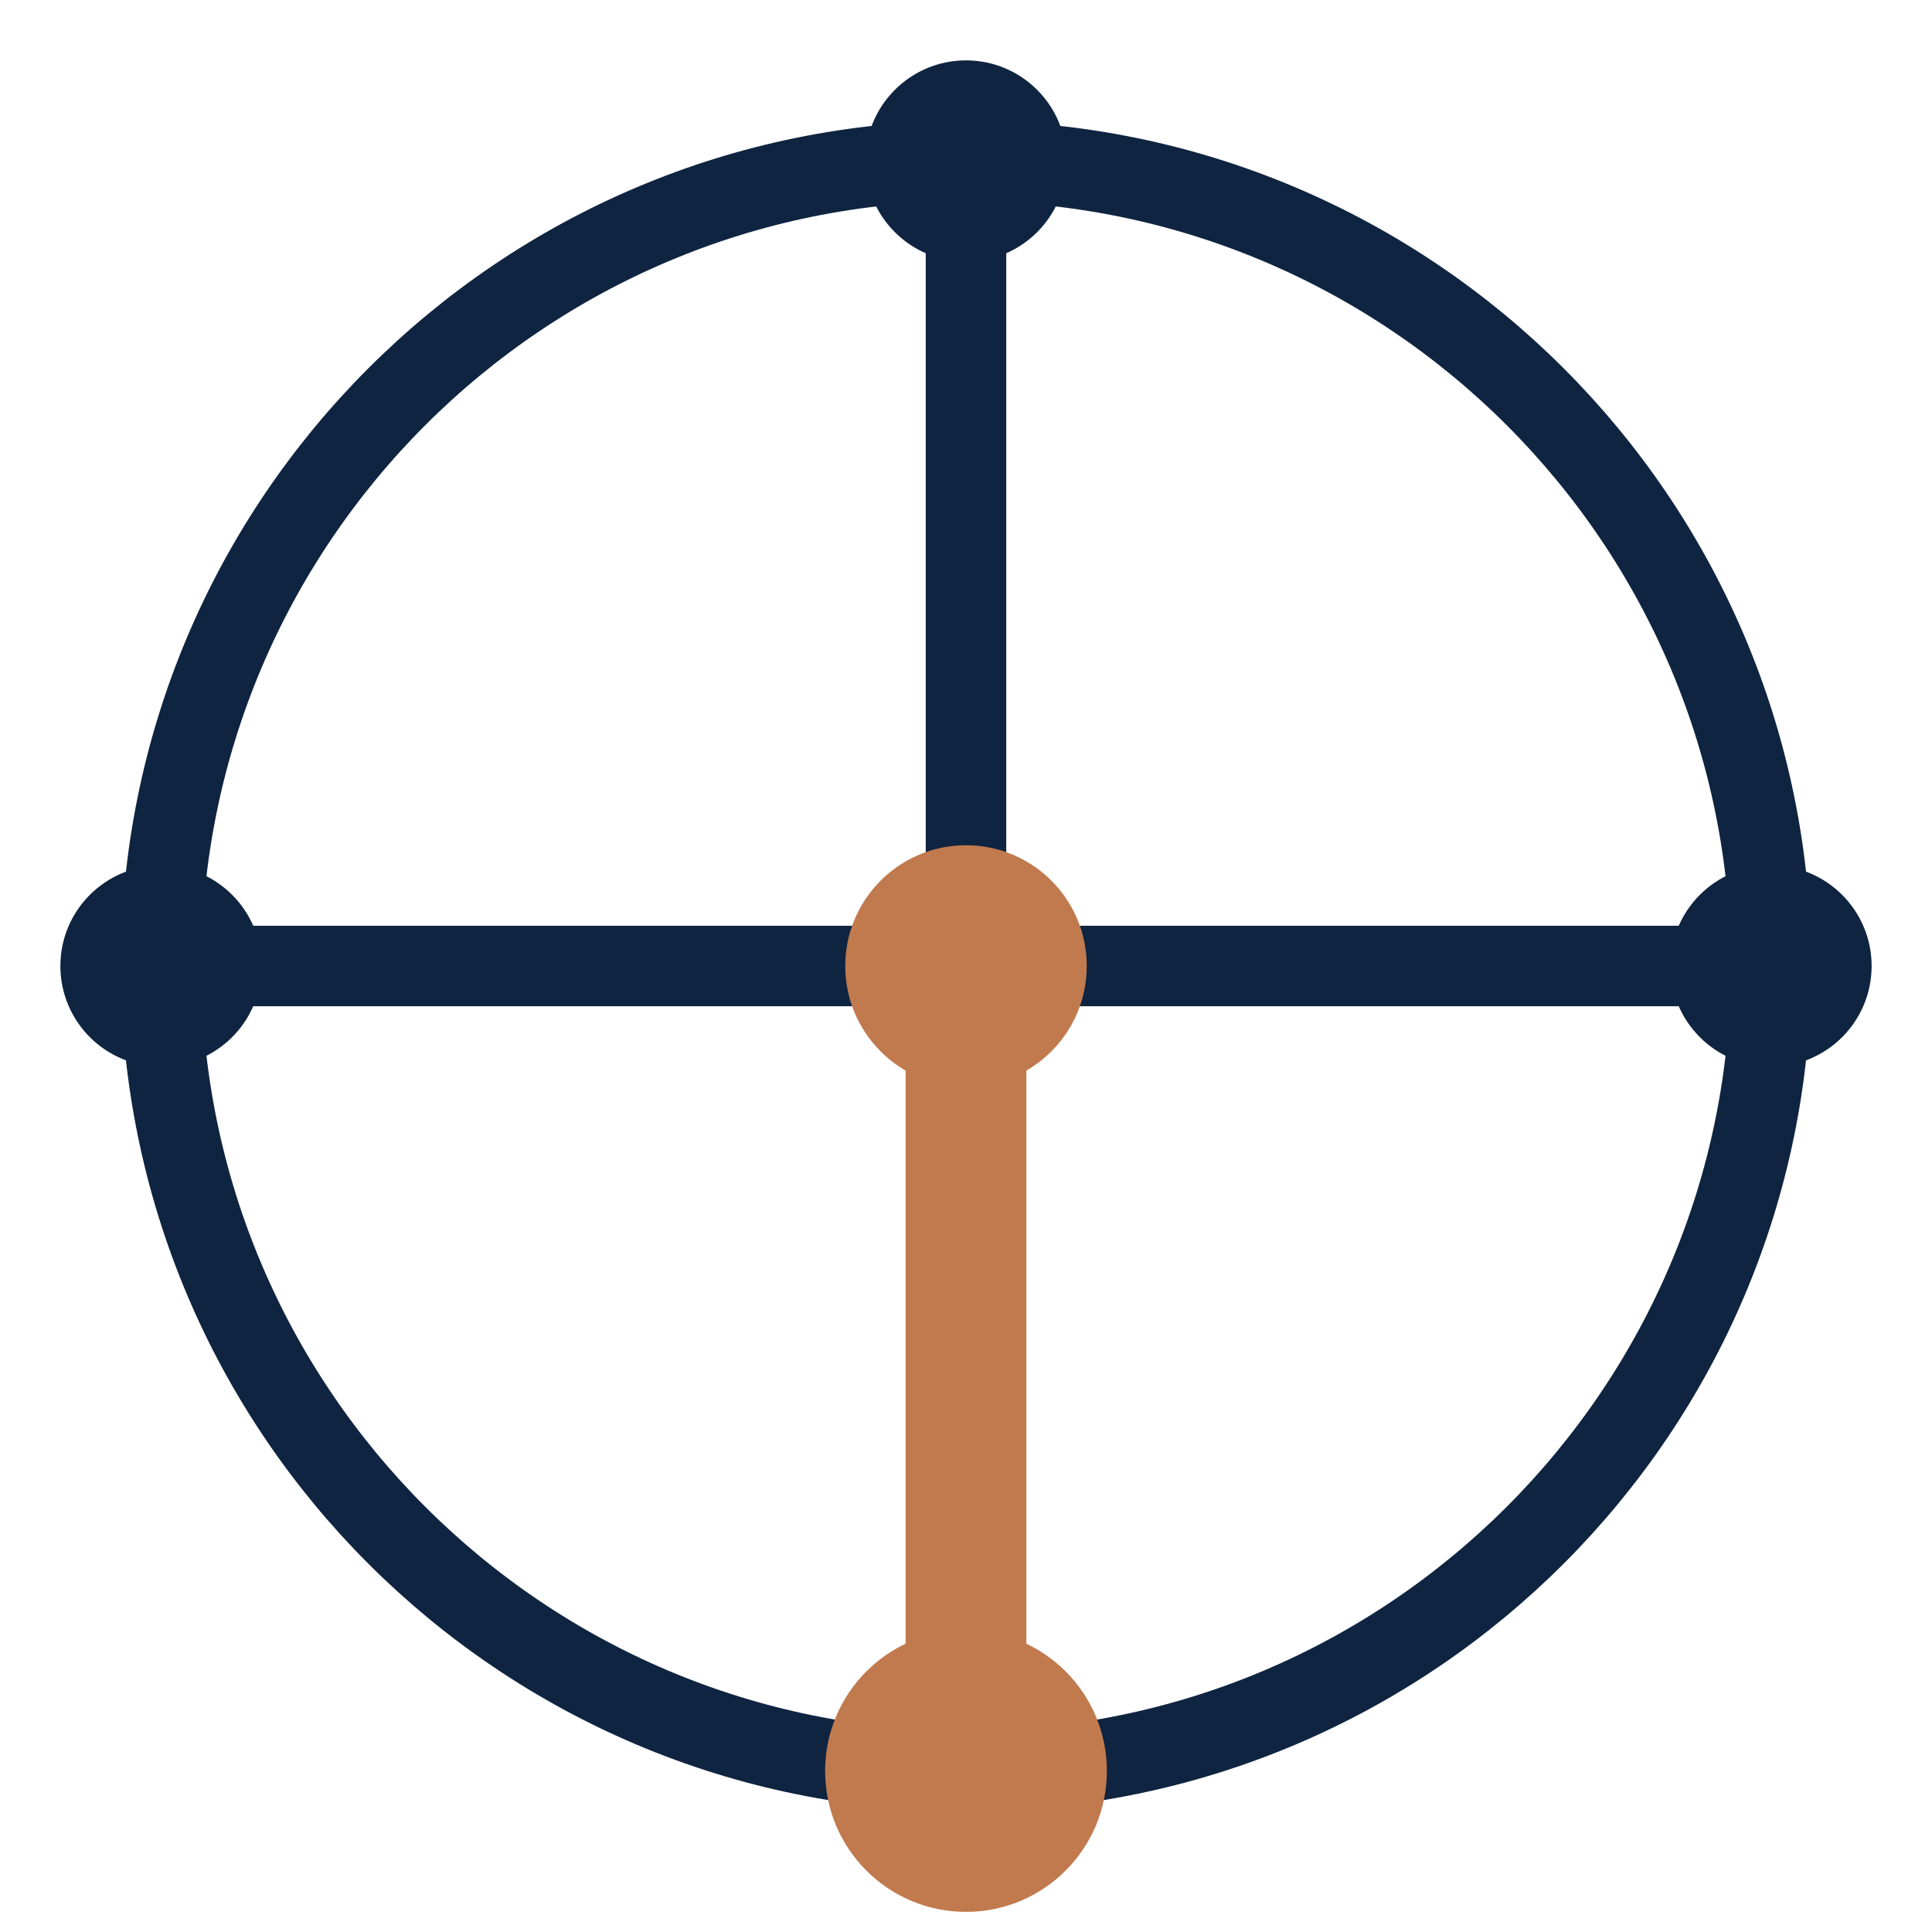
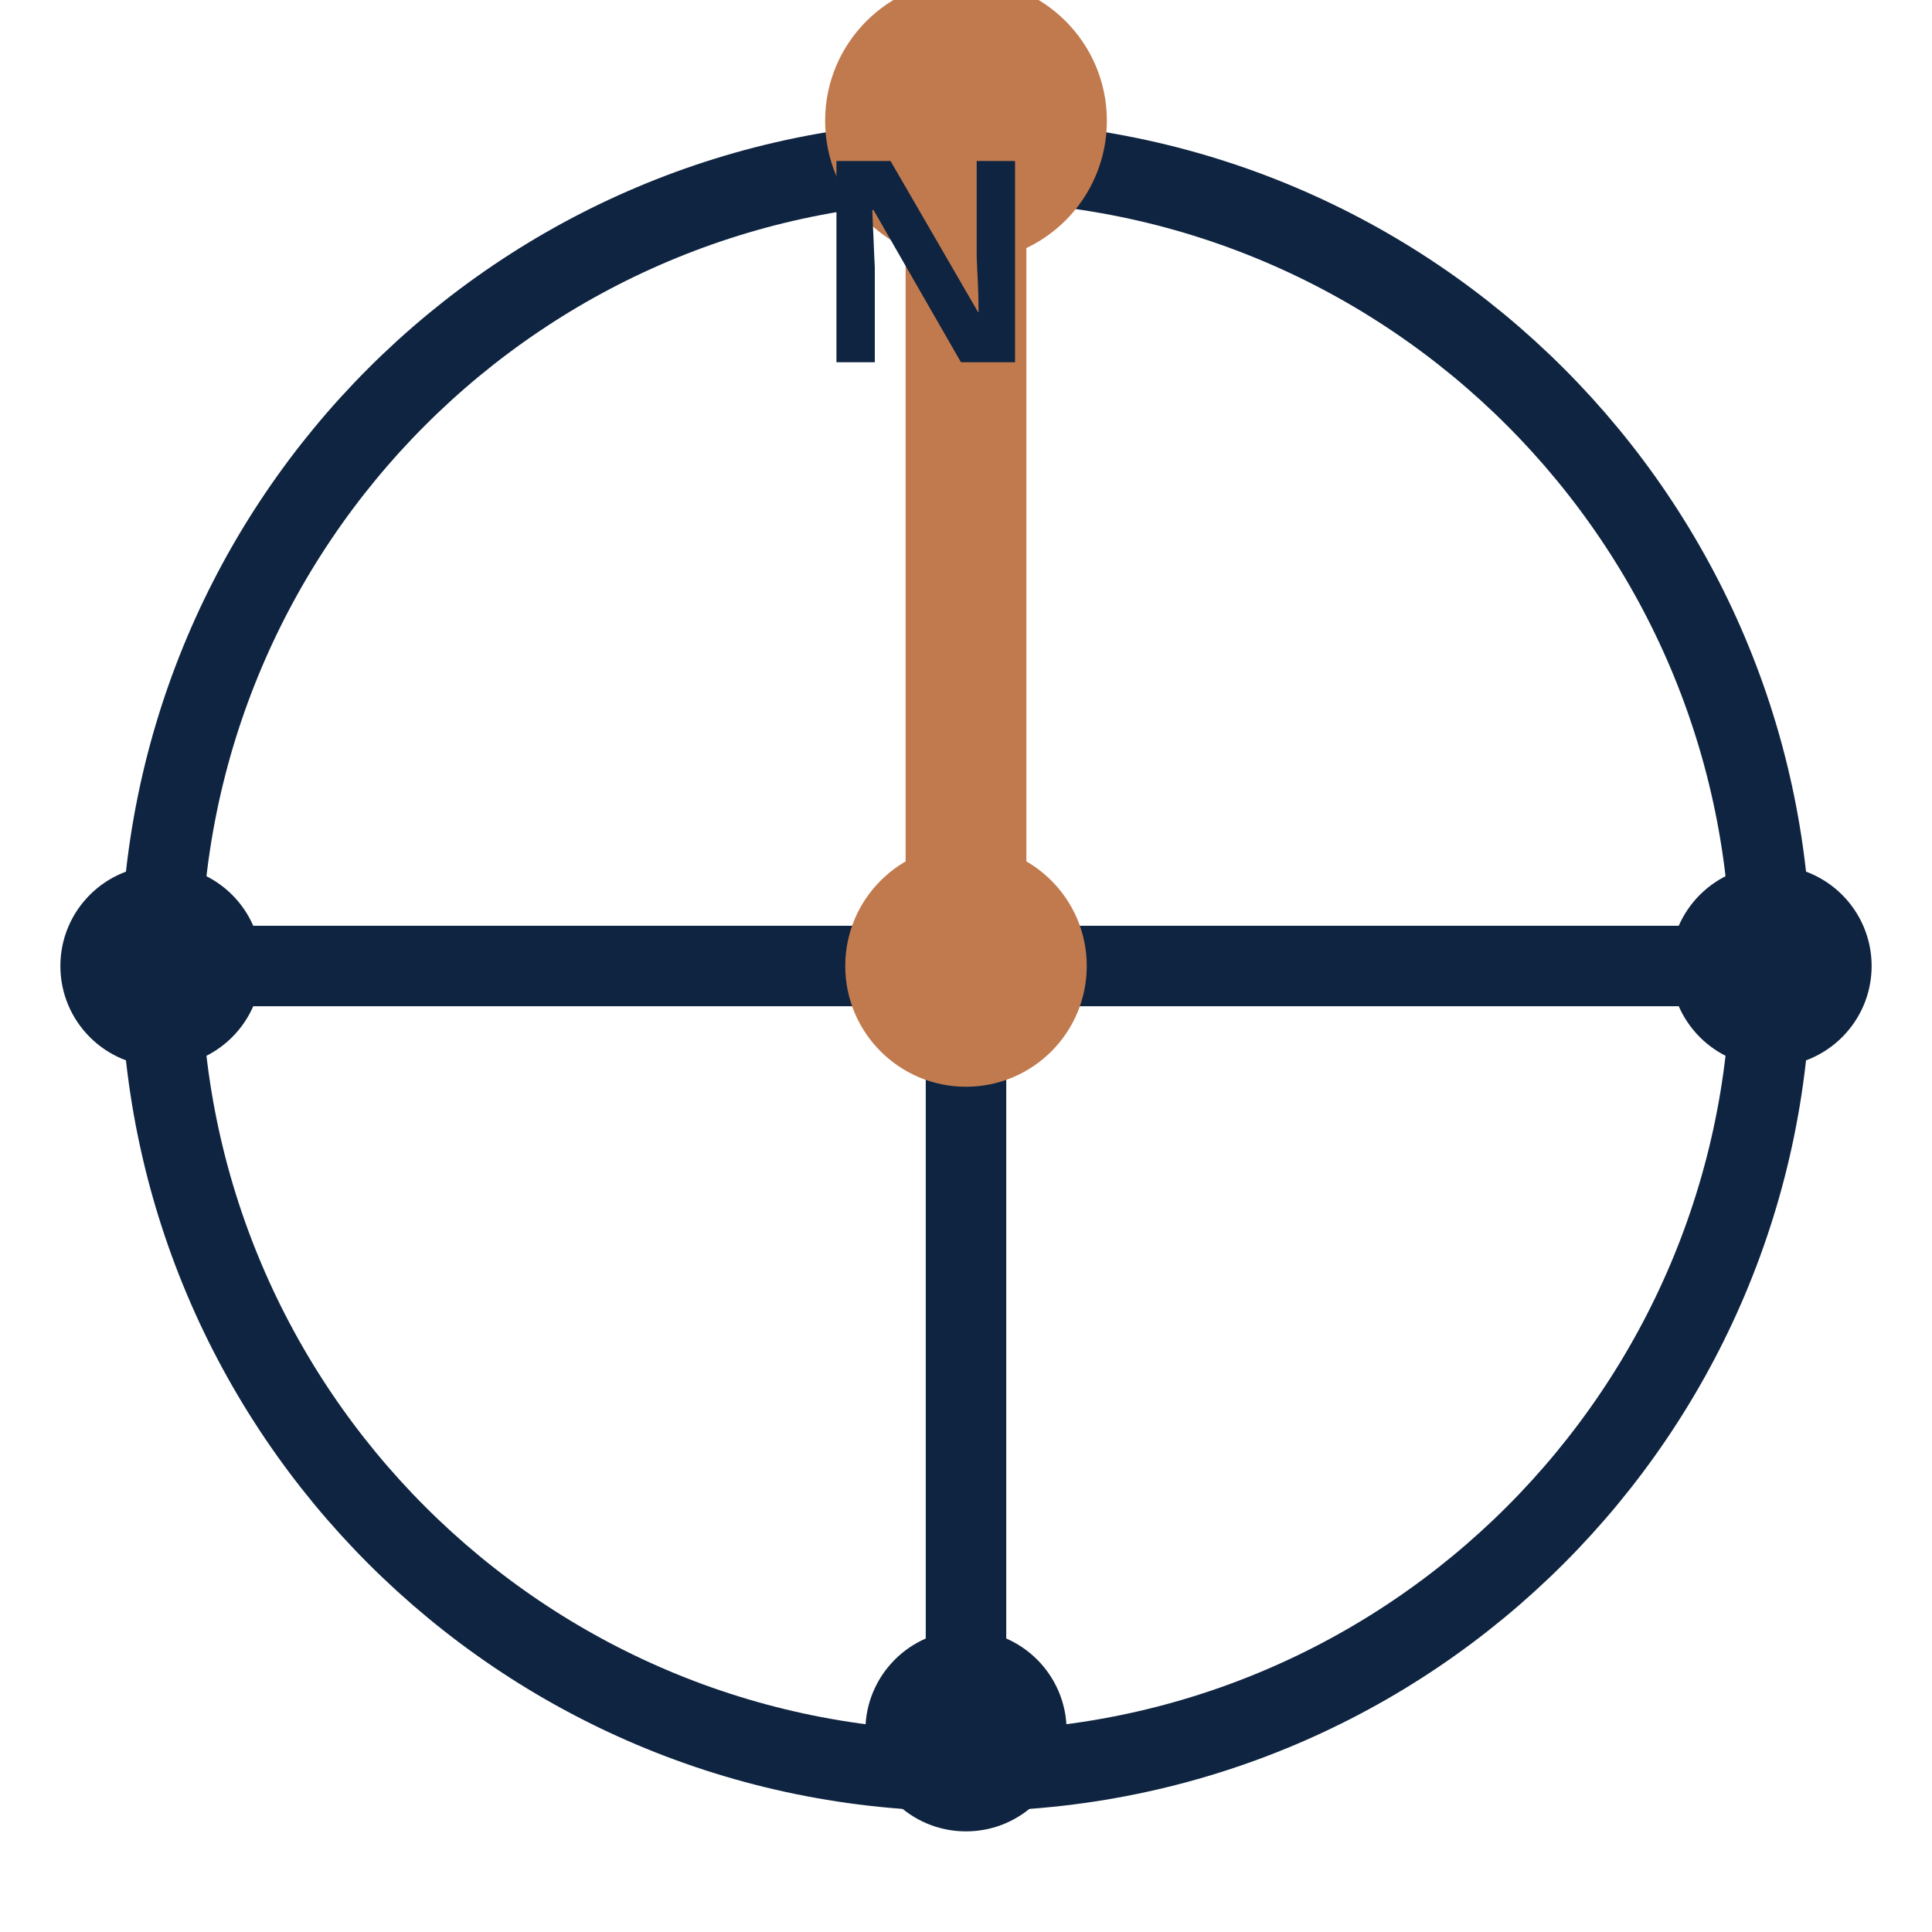
<svg xmlns="http://www.w3.org/2000/svg" viewBox="0 0 48 48" fill="none">
  <circle cx="24" cy="24" r="20" stroke="#0F2440" stroke-width="2" fill="none" />
-   <line x1="24" y1="22" x2="24" y2="4" stroke="#0F2440" stroke-width="2" stroke-linecap="round" />
-   <circle cx="24" cy="4" r="2.5" fill="#0F2440" />
+   <line x1="24" y1="22" x2="24" y2="3" stroke="#C17A4E" stroke-width="3" stroke-linecap="round" />
+   <circle cx="24" cy="3" r="3.5" fill="#C17A4E" />
+   <text x="23" y="9" text-anchor="middle" font-family="Geist, system-ui, sans-serif" font-size="7" font-weight="700" fill="#0F2440">N</text>
  <line x1="26" y1="24" x2="44" y2="24" stroke="#0F2440" stroke-width="2" stroke-linecap="round" />
  <circle cx="44" cy="24" r="2.5" fill="#0F2440" />
  <line x1="22" y1="24" x2="4" y2="24" stroke="#0F2440" stroke-width="2" stroke-linecap="round" />
  <circle cx="4" cy="24" r="2.5" fill="#0F2440" />
-   <line x1="24" y1="26" x2="24" y2="42" stroke="#C17A4E" stroke-width="3" stroke-linecap="round" />
-   <circle cx="24" cy="44" r="3.5" fill="#C17A4E" />
+   <line x1="24" y1="26" x2="24" y2="43" stroke="#0F2440" stroke-width="2" stroke-linecap="round" />
+   <circle cx="24" cy="43" r="2.5" fill="#0F2440" />
  <circle cx="24" cy="24" r="3" fill="#C17A4E" />
</svg>
